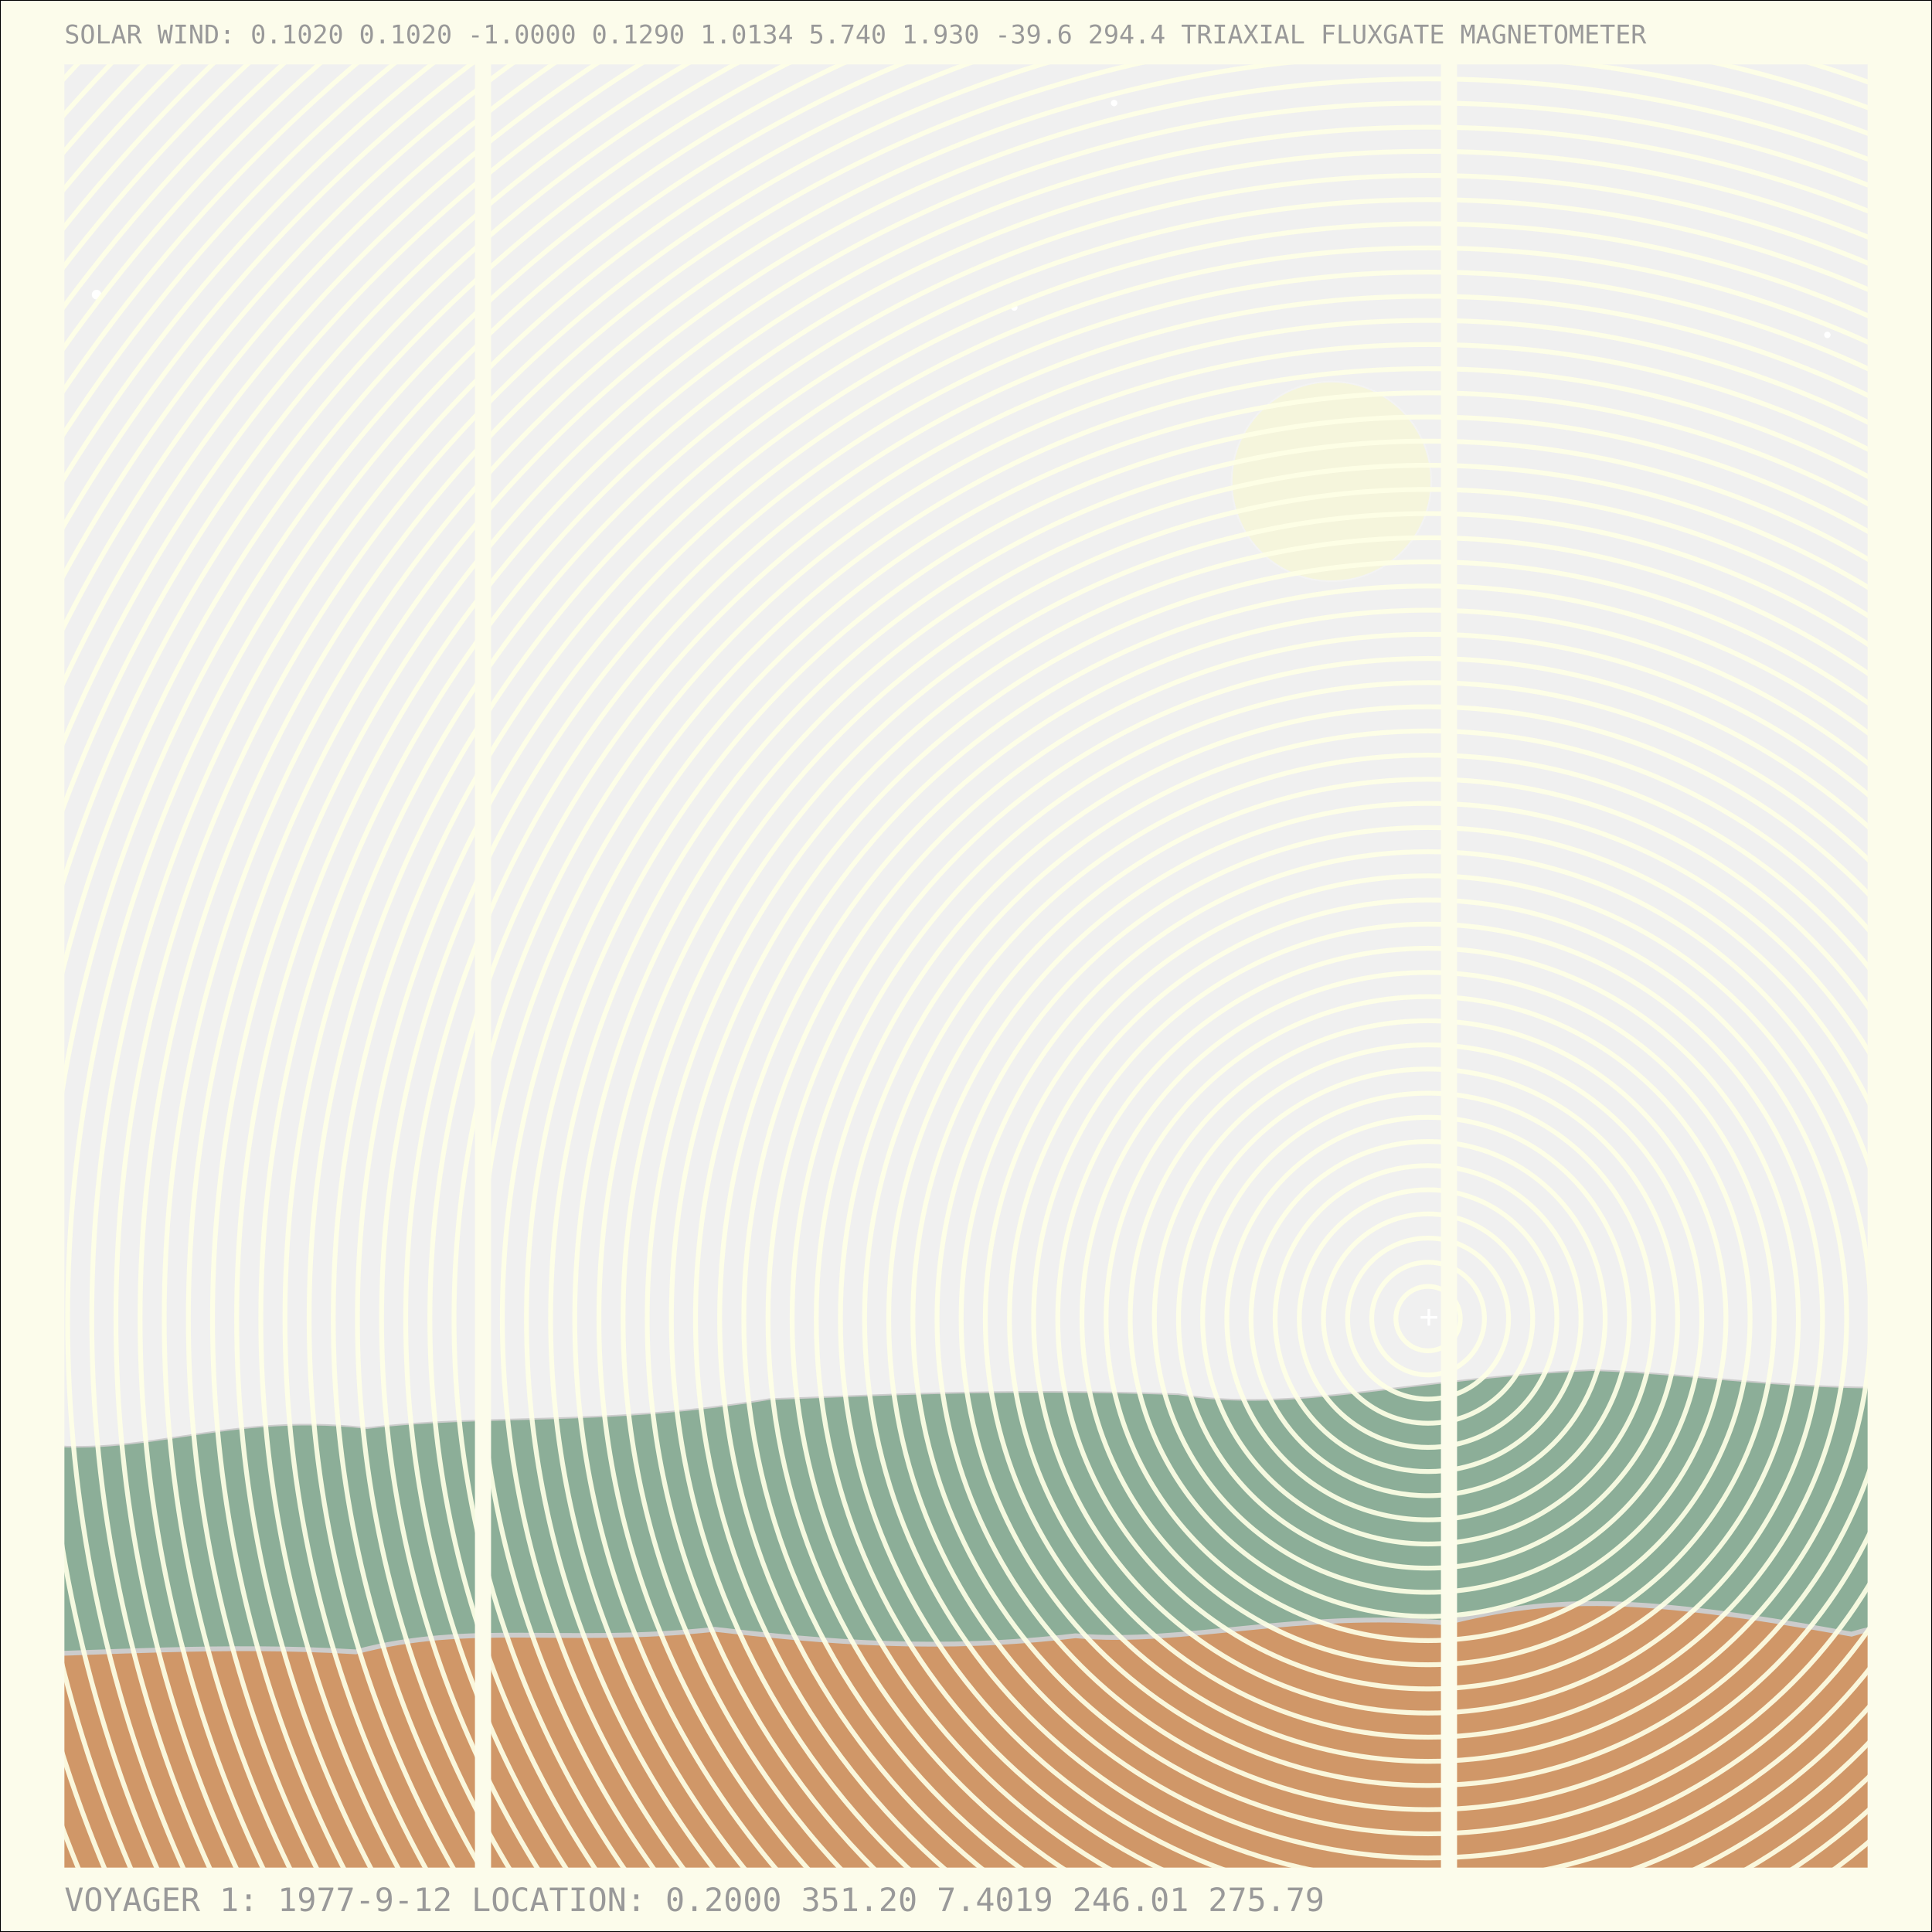
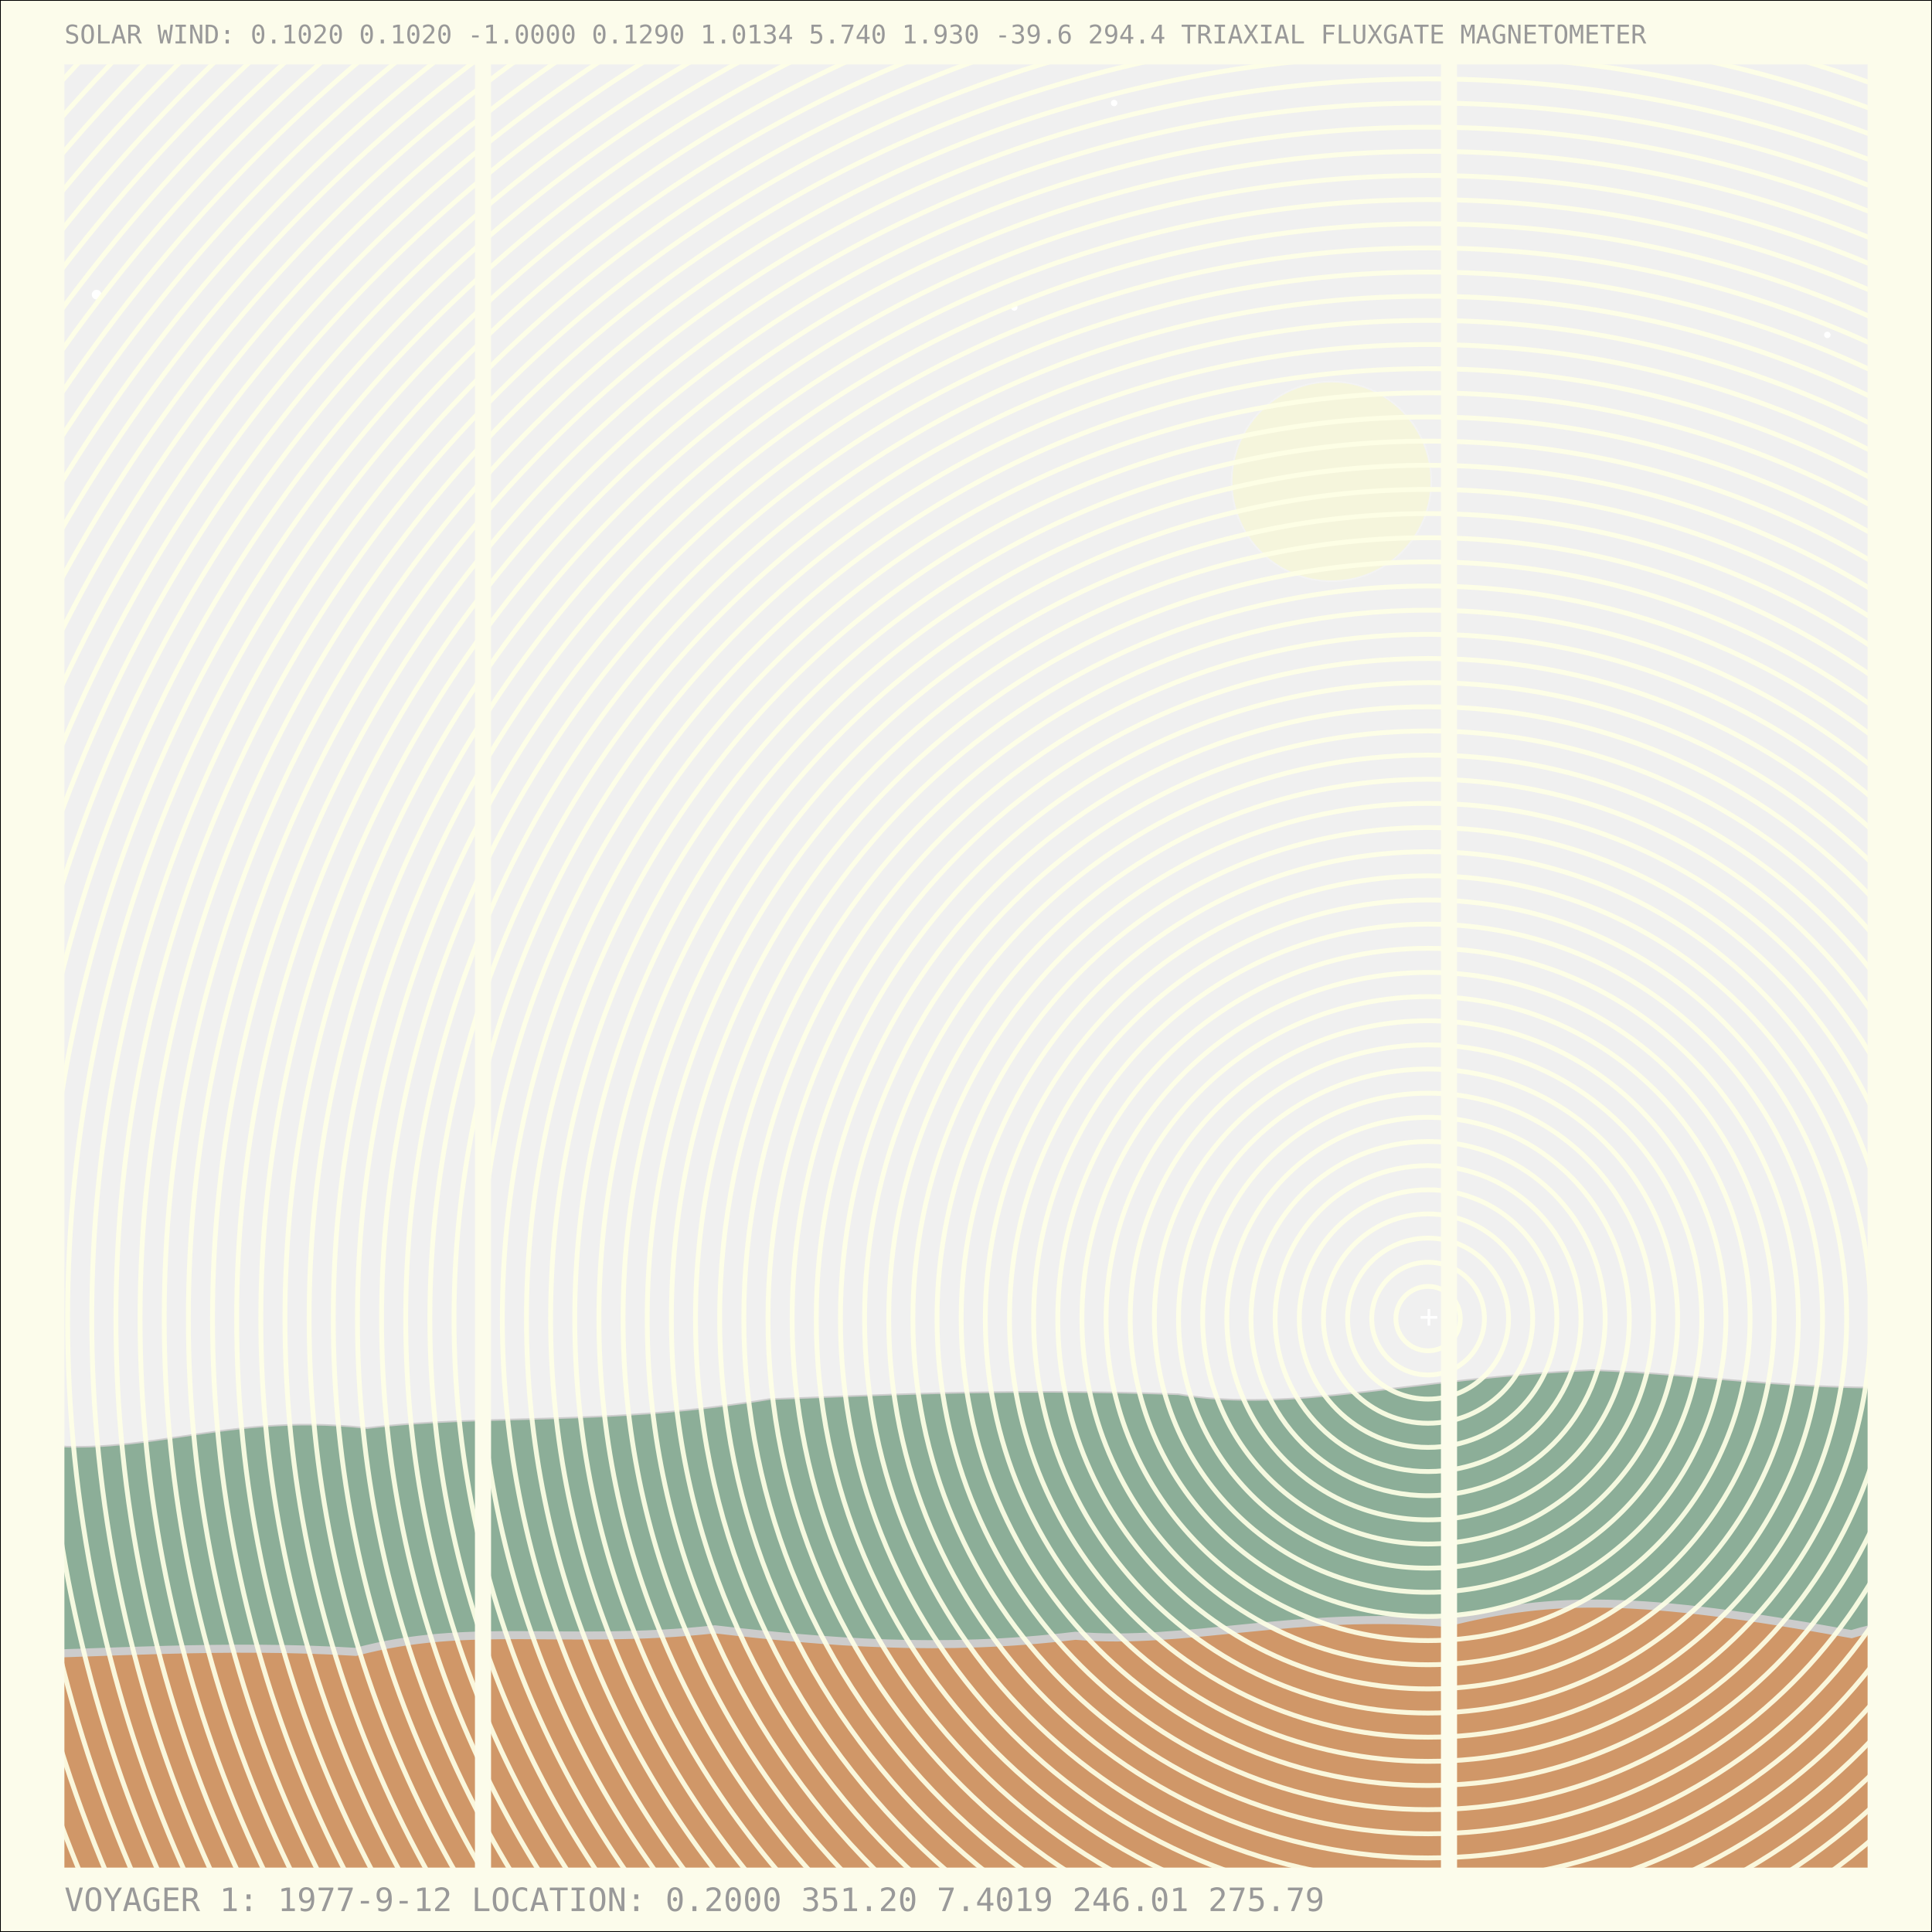
<svg xmlns="http://www.w3.org/2000/svg" width="1200px" height="1200px" viewBox="0 0 1200 1200" style="background-color:#3C4258" version="1.1">
  <defs>
    <filter id="shadow">
      <feDropShadow dx="-0.043" dy="-0.324" stdDeviation="0.969" />
    </filter>
  </defs>
  <circle cx="630" cy="191" r="2" fill-opacity="1" fill="#ffffff" />
  <circle cx="1135" cy="208" r="2" fill-opacity="1" fill="#ffffff" />
  <circle cx="827" cy="299" r="62" fill="#F5F5DC" stroke="#f3f3f3" stroke-width="1" />
  <circle cx="692" cy="64" r="2" fill-opacity="1" fill="#ffffff" />
  <circle cx="60" cy="183" r="3" fill-opacity="1" fill="#ffffff" />
  <circle cx="1192" cy="415" r="2" fill-opacity="1" fill="#ffffff" />
  <path d="M 0 893.0 c 79 19 132 -17 228 -6 73 -9 147 -1 250 -18 63 -2 142 -7 254 -3 70 12 144 -10 257 -15 69 2 147 17 237 8 75 16 145 11 236 -10 68 -18 122 16 229 8 71 -9 129 -4 231 -2 65 -12 149 3 255 -4 l -40 1200 H 0 Z" fill="#8CAE98" stroke="#cccccc" />
-   <path d="M 0 1028.0 c 60 -1 141 -7 221 -2 71 -19 131 -4 223 -14 69 8 141 14 224 4 68 6 138 -16 230 -8 67 -17 120 -17 252 7 65 -20 149 2 231 -16 62 6 126 -15 243 -18 61 14 142 -14 221 -11 64 16 128 -2 257 -3 l -40 1200 H 0 Z" fill="#D09768" stroke="#cccccc" stroke-width="3" />
+   <path d="M 0 1028.0 c 60 -1 141 -7 221 -2 71 -19 131 -4 223 -14 69 8 141 14 224 4 68 6 138 -16 230 -8 67 -17 120 -17 252 7 65 -20 149 2 231 -16 62 6 126 -15 243 -18 61 14 142 -14 221 -11 64 16 128 -2 257 -3 l -40 1200 H 0 Z" fill="#D09768" stroke="#cccccc" stroke-width="5" />
  <circle cx="887" cy="819" r="2000" stroke-width="3" stroke-dasharray="0px 0px" fill="none" stroke="#feffe6" stroke-opacity="100%" opacity="92%" />
  <circle cx="887" cy="819" r="1985" stroke-width="3" stroke-dasharray="0px 0px" fill="none" stroke="#feffe6" stroke-opacity="100%" opacity="92%" />
  <circle cx="887" cy="819" r="1970" stroke-width="3" stroke-dasharray="0px 0px" fill="none" stroke="#feffe6" stroke-opacity="100%" opacity="92%" />
  <circle cx="887" cy="819" r="1955" stroke-width="3" stroke-dasharray="0px 0px" fill="none" stroke="#feffe6" stroke-opacity="100%" opacity="92%" />
  <circle cx="887" cy="819" r="1940" stroke-width="3" stroke-dasharray="0px 0px" fill="none" stroke="#feffe6" stroke-opacity="100%" opacity="92%" />
  <circle cx="887" cy="819" r="1925" stroke-width="3" stroke-dasharray="0px 0px" fill="none" stroke="#feffe6" stroke-opacity="100%" opacity="92%" />
  <circle cx="887" cy="819" r="1910" stroke-width="3" stroke-dasharray="0px 0px" fill="none" stroke="#feffe6" stroke-opacity="100%" opacity="92%" />
  <circle cx="887" cy="819" r="1895" stroke-width="3" stroke-dasharray="0px 0px" fill="none" stroke="#feffe6" stroke-opacity="100%" opacity="92%" />
  <circle cx="887" cy="819" r="1880" stroke-width="3" stroke-dasharray="0px 0px" fill="none" stroke="#feffe6" stroke-opacity="100%" opacity="92%" />
  <circle cx="887" cy="819" r="1865" stroke-width="3" stroke-dasharray="0px 0px" fill="none" stroke="#feffe6" stroke-opacity="100%" opacity="92%" />
  <circle cx="887" cy="819" r="1850" stroke-width="3" stroke-dasharray="0px 0px" fill="none" stroke="#feffe6" stroke-opacity="100%" opacity="92%" />
  <circle cx="887" cy="819" r="1835" stroke-width="3" stroke-dasharray="0px 0px" fill="none" stroke="#feffe6" stroke-opacity="100%" opacity="92%" />
  <circle cx="887" cy="819" r="1820" stroke-width="3" stroke-dasharray="0px 0px" fill="none" stroke="#feffe6" stroke-opacity="100%" opacity="92%" />
  <circle cx="887" cy="819" r="1805" stroke-width="3" stroke-dasharray="0px 0px" fill="none" stroke="#feffe6" stroke-opacity="100%" opacity="92%" />
  <circle cx="887" cy="819" r="1790" stroke-width="3" stroke-dasharray="0px 0px" fill="none" stroke="#feffe6" stroke-opacity="100%" opacity="92%" />
  <circle cx="887" cy="819" r="1775" stroke-width="3" stroke-dasharray="0px 0px" fill="none" stroke="#feffe6" stroke-opacity="100%" opacity="92%" />
  <circle cx="887" cy="819" r="1760" stroke-width="3" stroke-dasharray="0px 0px" fill="none" stroke="#feffe6" stroke-opacity="100%" opacity="92%" />
  <circle cx="887" cy="819" r="1745" stroke-width="3" stroke-dasharray="0px 0px" fill="none" stroke="#feffe6" stroke-opacity="100%" opacity="92%" />
  <circle cx="887" cy="819" r="1730" stroke-width="3" stroke-dasharray="0px 0px" fill="none" stroke="#feffe6" stroke-opacity="100%" opacity="92%" />
  <circle cx="887" cy="819" r="1715" stroke-width="3" stroke-dasharray="0px 0px" fill="none" stroke="#feffe6" stroke-opacity="100%" opacity="92%" />
  <circle cx="887" cy="819" r="1700" stroke-width="3" stroke-dasharray="0px 0px" fill="none" stroke="#feffe6" stroke-opacity="100%" opacity="92%" />
  <circle cx="887" cy="819" r="1685" stroke-width="3" stroke-dasharray="0px 0px" fill="none" stroke="#feffe6" stroke-opacity="100%" opacity="92%" />
  <circle cx="887" cy="819" r="1670" stroke-width="3" stroke-dasharray="0px 0px" fill="none" stroke="#feffe6" stroke-opacity="100%" opacity="92%" />
  <circle cx="887" cy="819" r="1655" stroke-width="3" stroke-dasharray="0px 0px" fill="none" stroke="#feffe6" stroke-opacity="100%" opacity="92%" />
  <circle cx="887" cy="819" r="1640" stroke-width="3" stroke-dasharray="0px 0px" fill="none" stroke="#feffe6" stroke-opacity="100%" opacity="92%" />
  <circle cx="887" cy="819" r="1625" stroke-width="3" stroke-dasharray="0px 0px" fill="none" stroke="#feffe6" stroke-opacity="100%" opacity="92%" />
  <circle cx="887" cy="819" r="1610" stroke-width="3" stroke-dasharray="0px 0px" fill="none" stroke="#feffe6" stroke-opacity="100%" opacity="92%" />
  <circle cx="887" cy="819" r="1595" stroke-width="3" stroke-dasharray="0px 0px" fill="none" stroke="#feffe6" stroke-opacity="100%" opacity="92%" />
  <circle cx="887" cy="819" r="1580" stroke-width="3" stroke-dasharray="0px 0px" fill="none" stroke="#feffe6" stroke-opacity="100%" opacity="92%" />
  <circle cx="887" cy="819" r="1565" stroke-width="3" stroke-dasharray="0px 0px" fill="none" stroke="#feffe6" stroke-opacity="100%" opacity="92%" />
  <circle cx="887" cy="819" r="1550" stroke-width="3" stroke-dasharray="0px 0px" fill="none" stroke="#feffe6" stroke-opacity="100%" opacity="92%" />
  <circle cx="887" cy="819" r="1535" stroke-width="3" stroke-dasharray="0px 0px" fill="none" stroke="#feffe6" stroke-opacity="100%" opacity="92%" />
  <circle cx="887" cy="819" r="1520" stroke-width="3" stroke-dasharray="0px 0px" fill="none" stroke="#feffe6" stroke-opacity="100%" opacity="92%" />
  <circle cx="887" cy="819" r="1505" stroke-width="3" stroke-dasharray="0px 0px" fill="none" stroke="#feffe6" stroke-opacity="100%" opacity="92%" />
  <circle cx="887" cy="819" r="1490" stroke-width="3" stroke-dasharray="0px 0px" fill="none" stroke="#feffe6" stroke-opacity="100%" opacity="92%" />
  <circle cx="887" cy="819" r="1475" stroke-width="3" stroke-dasharray="0px 0px" fill="none" stroke="#feffe6" stroke-opacity="100%" opacity="92%" />
  <circle cx="887" cy="819" r="1460" stroke-width="3" stroke-dasharray="0px 0px" fill="none" stroke="#feffe6" stroke-opacity="100%" opacity="92%" />
  <circle cx="887" cy="819" r="1445" stroke-width="3" stroke-dasharray="0px 0px" fill="none" stroke="#feffe6" stroke-opacity="100%" opacity="92%" />
  <circle cx="887" cy="819" r="1430" stroke-width="3" stroke-dasharray="0px 0px" fill="none" stroke="#feffe6" stroke-opacity="100%" opacity="92%" />
  <circle cx="887" cy="819" r="1415" stroke-width="3" stroke-dasharray="0px 0px" fill="none" stroke="#feffe6" stroke-opacity="100%" opacity="92%" />
  <circle cx="887" cy="819" r="1400" stroke-width="3" stroke-dasharray="0px 0px" fill="none" stroke="#feffe6" stroke-opacity="100%" opacity="92%" />
  <circle cx="887" cy="819" r="1385" stroke-width="3" stroke-dasharray="0px 0px" fill="none" stroke="#feffe6" stroke-opacity="100%" opacity="92%" />
  <circle cx="887" cy="819" r="1370" stroke-width="3" stroke-dasharray="0px 0px" fill="none" stroke="#feffe6" stroke-opacity="100%" opacity="92%" />
  <circle cx="887" cy="819" r="1355" stroke-width="3" stroke-dasharray="0px 0px" fill="none" stroke="#feffe6" stroke-opacity="100%" opacity="92%" />
  <circle cx="887" cy="819" r="1340" stroke-width="3" stroke-dasharray="0px 0px" fill="none" stroke="#feffe6" stroke-opacity="100%" opacity="92%" />
  <circle cx="887" cy="819" r="1325" stroke-width="3" stroke-dasharray="0px 0px" fill="none" stroke="#feffe6" stroke-opacity="100%" opacity="92%" />
  <circle cx="887" cy="819" r="1310" stroke-width="3" stroke-dasharray="0px 0px" fill="none" stroke="#feffe6" stroke-opacity="100%" opacity="92%" />
  <circle cx="887" cy="819" r="1295" stroke-width="3" stroke-dasharray="0px 0px" fill="none" stroke="#feffe6" stroke-opacity="100%" opacity="92%" />
  <circle cx="887" cy="819" r="1280" stroke-width="3" stroke-dasharray="0px 0px" fill="none" stroke="#feffe6" stroke-opacity="100%" opacity="92%" />
  <circle cx="887" cy="819" r="1265" stroke-width="3" stroke-dasharray="0px 0px" fill="none" stroke="#feffe6" stroke-opacity="100%" opacity="92%" />
  <circle cx="887" cy="819" r="1250" stroke-width="3" stroke-dasharray="0px 0px" fill="none" stroke="#feffe6" stroke-opacity="100%" opacity="92%" />
  <circle cx="887" cy="819" r="1235" stroke-width="3" stroke-dasharray="0px 0px" fill="none" stroke="#feffe6" stroke-opacity="100%" opacity="92%" />
  <circle cx="887" cy="819" r="1220" stroke-width="3" stroke-dasharray="0px 0px" fill="none" stroke="#feffe6" stroke-opacity="100%" opacity="92%" />
  <circle cx="887" cy="819" r="1205" stroke-width="3" stroke-dasharray="0px 0px" fill="none" stroke="#feffe6" stroke-opacity="100%" opacity="92%" />
  <circle cx="887" cy="819" r="1190" stroke-width="3" stroke-dasharray="0px 0px" fill="none" stroke="#feffe6" stroke-opacity="100%" opacity="92%" />
  <circle cx="887" cy="819" r="1175" stroke-width="3" stroke-dasharray="0px 0px" fill="none" stroke="#feffe6" stroke-opacity="100%" opacity="92%" />
  <circle cx="887" cy="819" r="1160" stroke-width="3" stroke-dasharray="0px 0px" fill="none" stroke="#feffe6" stroke-opacity="100%" opacity="92%" />
  <circle cx="887" cy="819" r="1145" stroke-width="3" stroke-dasharray="0px 0px" fill="none" stroke="#feffe6" stroke-opacity="100%" opacity="92%" />
  <circle cx="887" cy="819" r="1130" stroke-width="3" stroke-dasharray="0px 0px" fill="none" stroke="#feffe6" stroke-opacity="100%" opacity="92%" />
  <circle cx="887" cy="819" r="1115" stroke-width="3" stroke-dasharray="0px 0px" fill="none" stroke="#feffe6" stroke-opacity="100%" opacity="92%" />
  <circle cx="887" cy="819" r="1100" stroke-width="3" stroke-dasharray="0px 0px" fill="none" stroke="#feffe6" stroke-opacity="100%" opacity="92%" />
  <circle cx="887" cy="819" r="1085" stroke-width="3" stroke-dasharray="0px 0px" fill="none" stroke="#feffe6" stroke-opacity="100%" opacity="92%" />
  <circle cx="887" cy="819" r="1070" stroke-width="3" stroke-dasharray="0px 0px" fill="none" stroke="#feffe6" stroke-opacity="100%" opacity="92%" />
  <circle cx="887" cy="819" r="1055" stroke-width="3" stroke-dasharray="0px 0px" fill="none" stroke="#feffe6" stroke-opacity="100%" opacity="92%" />
  <circle cx="887" cy="819" r="1040" stroke-width="3" stroke-dasharray="0px 0px" fill="none" stroke="#feffe6" stroke-opacity="100%" opacity="92%" />
  <circle cx="887" cy="819" r="1025" stroke-width="3" stroke-dasharray="0px 0px" fill="none" stroke="#feffe6" stroke-opacity="100%" opacity="92%" />
  <circle cx="887" cy="819" r="1010" stroke-width="3" stroke-dasharray="0px 0px" fill="none" stroke="#feffe6" stroke-opacity="100%" opacity="92%" />
  <circle cx="887" cy="819" r="995" stroke-width="3" stroke-dasharray="0px 0px" fill="none" stroke="#feffe6" stroke-opacity="100%" opacity="92%" />
  <circle cx="887" cy="819" r="980" stroke-width="3" stroke-dasharray="0px 0px" fill="none" stroke="#feffe6" stroke-opacity="100%" opacity="92%" />
  <circle cx="887" cy="819" r="965" stroke-width="3" stroke-dasharray="0px 0px" fill="none" stroke="#feffe6" stroke-opacity="100%" opacity="92%" />
  <circle cx="887" cy="819" r="950" stroke-width="3" stroke-dasharray="0px 0px" fill="none" stroke="#feffe6" stroke-opacity="100%" opacity="92%" />
  <circle cx="887" cy="819" r="935" stroke-width="3" stroke-dasharray="0px 0px" fill="none" stroke="#feffe6" stroke-opacity="100%" opacity="92%" />
  <circle cx="887" cy="819" r="920" stroke-width="3" stroke-dasharray="0px 0px" fill="none" stroke="#feffe6" stroke-opacity="100%" opacity="92%" />
  <circle cx="887" cy="819" r="905" stroke-width="3" stroke-dasharray="0px 0px" fill="none" stroke="#feffe6" stroke-opacity="100%" opacity="92%" />
  <circle cx="887" cy="819" r="890" stroke-width="3" stroke-dasharray="0px 0px" fill="none" stroke="#feffe6" stroke-opacity="100%" opacity="92%" />
  <circle cx="887" cy="819" r="875" stroke-width="3" stroke-dasharray="0px 0px" fill="none" stroke="#feffe6" stroke-opacity="100%" opacity="92%" />
  <circle cx="887" cy="819" r="860" stroke-width="3" stroke-dasharray="0px 0px" fill="none" stroke="#feffe6" stroke-opacity="100%" opacity="92%" />
  <circle cx="887" cy="819" r="845" stroke-width="3" stroke-dasharray="0px 0px" fill="none" stroke="#feffe6" stroke-opacity="100%" opacity="92%" />
  <circle cx="887" cy="819" r="830" stroke-width="3" stroke-dasharray="0px 0px" fill="none" stroke="#feffe6" stroke-opacity="100%" opacity="92%" />
  <circle cx="887" cy="819" r="815" stroke-width="3" stroke-dasharray="0px 0px" fill="none" stroke="#feffe6" stroke-opacity="100%" opacity="92%" />
  <circle cx="887" cy="819" r="800" stroke-width="3" stroke-dasharray="0px 0px" fill="none" stroke="#feffe6" stroke-opacity="100%" opacity="92%" />
  <circle cx="887" cy="819" r="785" stroke-width="3" stroke-dasharray="0px 0px" fill="none" stroke="#feffe6" stroke-opacity="100%" opacity="92%" />
  <circle cx="887" cy="819" r="770" stroke-width="3" stroke-dasharray="0px 0px" fill="none" stroke="#feffe6" stroke-opacity="100%" opacity="92%" />
  <circle cx="887" cy="819" r="755" stroke-width="3" stroke-dasharray="0px 0px" fill="none" stroke="#feffe6" stroke-opacity="100%" opacity="92%" />
  <circle cx="887" cy="819" r="740" stroke-width="3" stroke-dasharray="0px 0px" fill="none" stroke="#feffe6" stroke-opacity="100%" opacity="92%" />
  <circle cx="887" cy="819" r="725" stroke-width="3" stroke-dasharray="0px 0px" fill="none" stroke="#feffe6" stroke-opacity="100%" opacity="92%" />
  <circle cx="887" cy="819" r="710" stroke-width="3" stroke-dasharray="0px 0px" fill="none" stroke="#feffe6" stroke-opacity="100%" opacity="92%" />
  <circle cx="887" cy="819" r="695" stroke-width="3" stroke-dasharray="0px 0px" fill="none" stroke="#feffe6" stroke-opacity="100%" opacity="92%" />
  <circle cx="887" cy="819" r="680" stroke-width="3" stroke-dasharray="0px 0px" fill="none" stroke="#feffe6" stroke-opacity="100%" opacity="92%" />
  <circle cx="887" cy="819" r="665" stroke-width="3" stroke-dasharray="0px 0px" fill="none" stroke="#feffe6" stroke-opacity="100%" opacity="92%" />
  <circle cx="887" cy="819" r="650" stroke-width="3" stroke-dasharray="0px 0px" fill="none" stroke="#feffe6" stroke-opacity="100%" opacity="92%" />
  <circle cx="887" cy="819" r="635" stroke-width="3" stroke-dasharray="0px 0px" fill="none" stroke="#feffe6" stroke-opacity="100%" opacity="92%" />
  <circle cx="887" cy="819" r="620" stroke-width="3" stroke-dasharray="0px 0px" fill="none" stroke="#feffe6" stroke-opacity="100%" opacity="92%" />
  <circle cx="887" cy="819" r="605" stroke-width="3" stroke-dasharray="0px 0px" fill="none" stroke="#feffe6" stroke-opacity="100%" opacity="92%" />
  <circle cx="887" cy="819" r="590" stroke-width="3" stroke-dasharray="0px 0px" fill="none" stroke="#feffe6" stroke-opacity="100%" opacity="92%" />
  <circle cx="887" cy="819" r="575" stroke-width="3" stroke-dasharray="0px 0px" fill="none" stroke="#feffe6" stroke-opacity="100%" opacity="92%" />
  <circle cx="887" cy="819" r="560" stroke-width="3" stroke-dasharray="0px 0px" fill="none" stroke="#feffe6" stroke-opacity="100%" opacity="92%" />
  <circle cx="887" cy="819" r="545" stroke-width="3" stroke-dasharray="0px 0px" fill="none" stroke="#feffe6" stroke-opacity="100%" opacity="92%" />
  <circle cx="887" cy="819" r="530" stroke-width="3" stroke-dasharray="0px 0px" fill="none" stroke="#feffe6" stroke-opacity="100%" opacity="92%" />
  <circle cx="887" cy="819" r="515" stroke-width="3" stroke-dasharray="0px 0px" fill="none" stroke="#feffe6" stroke-opacity="100%" opacity="92%" />
  <circle cx="887" cy="819" r="500" stroke-width="3" stroke-dasharray="0px 0px" fill="none" stroke="#feffe6" stroke-opacity="100%" opacity="92%" />
  <circle cx="887" cy="819" r="485" stroke-width="3" stroke-dasharray="0px 0px" fill="none" stroke="#feffe6" stroke-opacity="100%" opacity="92%" />
  <circle cx="887" cy="819" r="470" stroke-width="3" stroke-dasharray="0px 0px" fill="none" stroke="#feffe6" stroke-opacity="100%" opacity="92%" />
  <circle cx="887" cy="819" r="455" stroke-width="3" stroke-dasharray="0px 0px" fill="none" stroke="#feffe6" stroke-opacity="100%" opacity="92%" />
  <circle cx="887" cy="819" r="440" stroke-width="3" stroke-dasharray="0px 0px" fill="none" stroke="#feffe6" stroke-opacity="100%" opacity="92%" />
  <circle cx="887" cy="819" r="425" stroke-width="3" stroke-dasharray="0px 0px" fill="none" stroke="#feffe6" stroke-opacity="100%" opacity="92%" />
  <circle cx="887" cy="819" r="410" stroke-width="3" stroke-dasharray="0px 0px" fill="none" stroke="#feffe6" stroke-opacity="100%" opacity="92%" />
  <circle cx="887" cy="819" r="395" stroke-width="3" stroke-dasharray="0px 0px" fill="none" stroke="#feffe6" stroke-opacity="100%" opacity="92%" />
  <circle cx="887" cy="819" r="380" stroke-width="3" stroke-dasharray="0px 0px" fill="none" stroke="#feffe6" stroke-opacity="100%" opacity="92%" />
  <circle cx="887" cy="819" r="365" stroke-width="3" stroke-dasharray="0px 0px" fill="none" stroke="#feffe6" stroke-opacity="100%" opacity="92%" />
  <circle cx="887" cy="819" r="350" stroke-width="3" stroke-dasharray="0px 0px" fill="none" stroke="#feffe6" stroke-opacity="100%" opacity="92%" />
  <circle cx="887" cy="819" r="335" stroke-width="3" stroke-dasharray="0px 0px" fill="none" stroke="#feffe6" stroke-opacity="100%" opacity="92%" />
  <circle cx="887" cy="819" r="320" stroke-width="3" stroke-dasharray="0px 0px" fill="none" stroke="#feffe6" stroke-opacity="100%" opacity="92%" />
  <circle cx="887" cy="819" r="305" stroke-width="3" stroke-dasharray="0px 0px" fill="none" stroke="#feffe6" stroke-opacity="100%" opacity="92%" />
  <circle cx="887" cy="819" r="290" stroke-width="3" stroke-dasharray="0px 0px" fill="none" stroke="#feffe6" stroke-opacity="100%" opacity="92%" />
  <circle cx="887" cy="819" r="275" stroke-width="3" stroke-dasharray="0px 0px" fill="none" stroke="#feffe6" stroke-opacity="100%" opacity="92%" />
  <circle cx="887" cy="819" r="260" stroke-width="3" stroke-dasharray="0px 0px" fill="none" stroke="#feffe6" stroke-opacity="100%" opacity="92%" />
  <circle cx="887" cy="819" r="245" stroke-width="3" stroke-dasharray="0px 0px" fill="none" stroke="#feffe6" stroke-opacity="100%" opacity="92%" />
  <circle cx="887" cy="819" r="230" stroke-width="3" stroke-dasharray="0px 0px" fill="none" stroke="#feffe6" stroke-opacity="100%" opacity="92%" />
  <circle cx="887" cy="819" r="215" stroke-width="3" stroke-dasharray="0px 0px" fill="none" stroke="#feffe6" stroke-opacity="100%" opacity="92%" />
  <circle cx="887" cy="819" r="200" stroke-width="3" stroke-dasharray="0px 0px" fill="none" stroke="#feffe6" stroke-opacity="100%" opacity="92%" />
  <circle cx="887" cy="819" r="185" stroke-width="3" stroke-dasharray="0px 0px" fill="none" stroke="#feffe6" stroke-opacity="100%" opacity="92%" />
  <circle cx="887" cy="819" r="170" stroke-width="3" stroke-dasharray="0px 0px" fill="none" stroke="#feffe6" stroke-opacity="100%" opacity="92%" />
  <circle cx="887" cy="819" r="155" stroke-width="3" stroke-dasharray="0px 0px" fill="none" stroke="#feffe6" stroke-opacity="100%" opacity="92%" />
  <circle cx="887" cy="819" r="140" stroke-width="3" stroke-dasharray="0px 0px" fill="none" stroke="#feffe6" stroke-opacity="100%" opacity="92%" />
  <circle cx="887" cy="819" r="125" stroke-width="3" stroke-dasharray="0px 0px" fill="none" stroke="#feffe6" stroke-opacity="100%" opacity="92%" />
  <circle cx="887" cy="819" r="110" stroke-width="3" stroke-dasharray="0px 0px" fill="none" stroke="#feffe6" stroke-opacity="100%" opacity="92%" />
  <circle cx="887" cy="819" r="95" stroke-width="3" stroke-dasharray="0px 0px" fill="none" stroke="#feffe6" stroke-opacity="100%" opacity="92%" />
  <circle cx="887" cy="819" r="80" stroke-width="3" stroke-dasharray="0px 0px" fill="none" stroke="#feffe6" stroke-opacity="100%" opacity="92%" />
  <circle cx="887" cy="819" r="65" stroke-width="3" stroke-dasharray="0px 0px" fill="none" stroke="#feffe6" stroke-opacity="100%" opacity="92%" />
  <circle cx="887" cy="819" r="50" stroke-width="3" stroke-dasharray="0px 0px" fill="none" stroke="#feffe6" stroke-opacity="100%" opacity="92%" />
  <circle cx="887" cy="819" r="35" stroke-width="3" stroke-dasharray="0px 0px" fill="none" stroke="#feffe6" stroke-opacity="100%" opacity="92%" />
  <circle cx="887" cy="819" r="20" stroke-width="3" stroke-dasharray="0px 0px" fill="none" stroke="#feffe6" stroke-opacity="100%" opacity="92%" />
  <style>
        .voyager {
            font: 20px monospace;
            fill: #ffffff;
        }
    </style>
  <text x="881.5" y="824.5" class="voyager">+</text>
  <rect x="0" y="0" width="1200" height="1200" style="stroke:#fcfceb; fill: none;stroke-width:80px" />
  <g id="triptych">
    <line x1="300.0" y1="0" x2="300.0" y2="1200" style="stroke:#fcfceb;stroke-width:10px;" />
    <line x1="900.0" y1="0" x2="900.0" y2="1200" style="stroke:#fcfceb;stroke-width:10px;" />
  </g>
  <rect x="0" y="0" width="1200" height="1200" style="stroke: #000000; fill: none;stroke-width:1px" />
  <style>
        .label {
            font: 20px monospace;
            fill: #999999;
        }
    </style>
  <g id="label">
    <text x="40" y="1187" class="label">VOYAGER 1: 1977-9-12 LOCATION: 0.2000 351.20 7.4019 246.01
            275.79</text>
  </g>
  <style>
        .top_label {
            font: 16px monospace;
            fill: #999999;
        }
    </style>
  <g id="top_label">
    <text x="40" y="27" class="top_label">SOLAR WIND: 0.1020 0.1020 -1.0000 0.1290 1.0134 5.740 1.930
            -39.6 294.4 TRIAXIAL FLUXGATE MAGNETOMETER</text>
  </g>
</svg>
